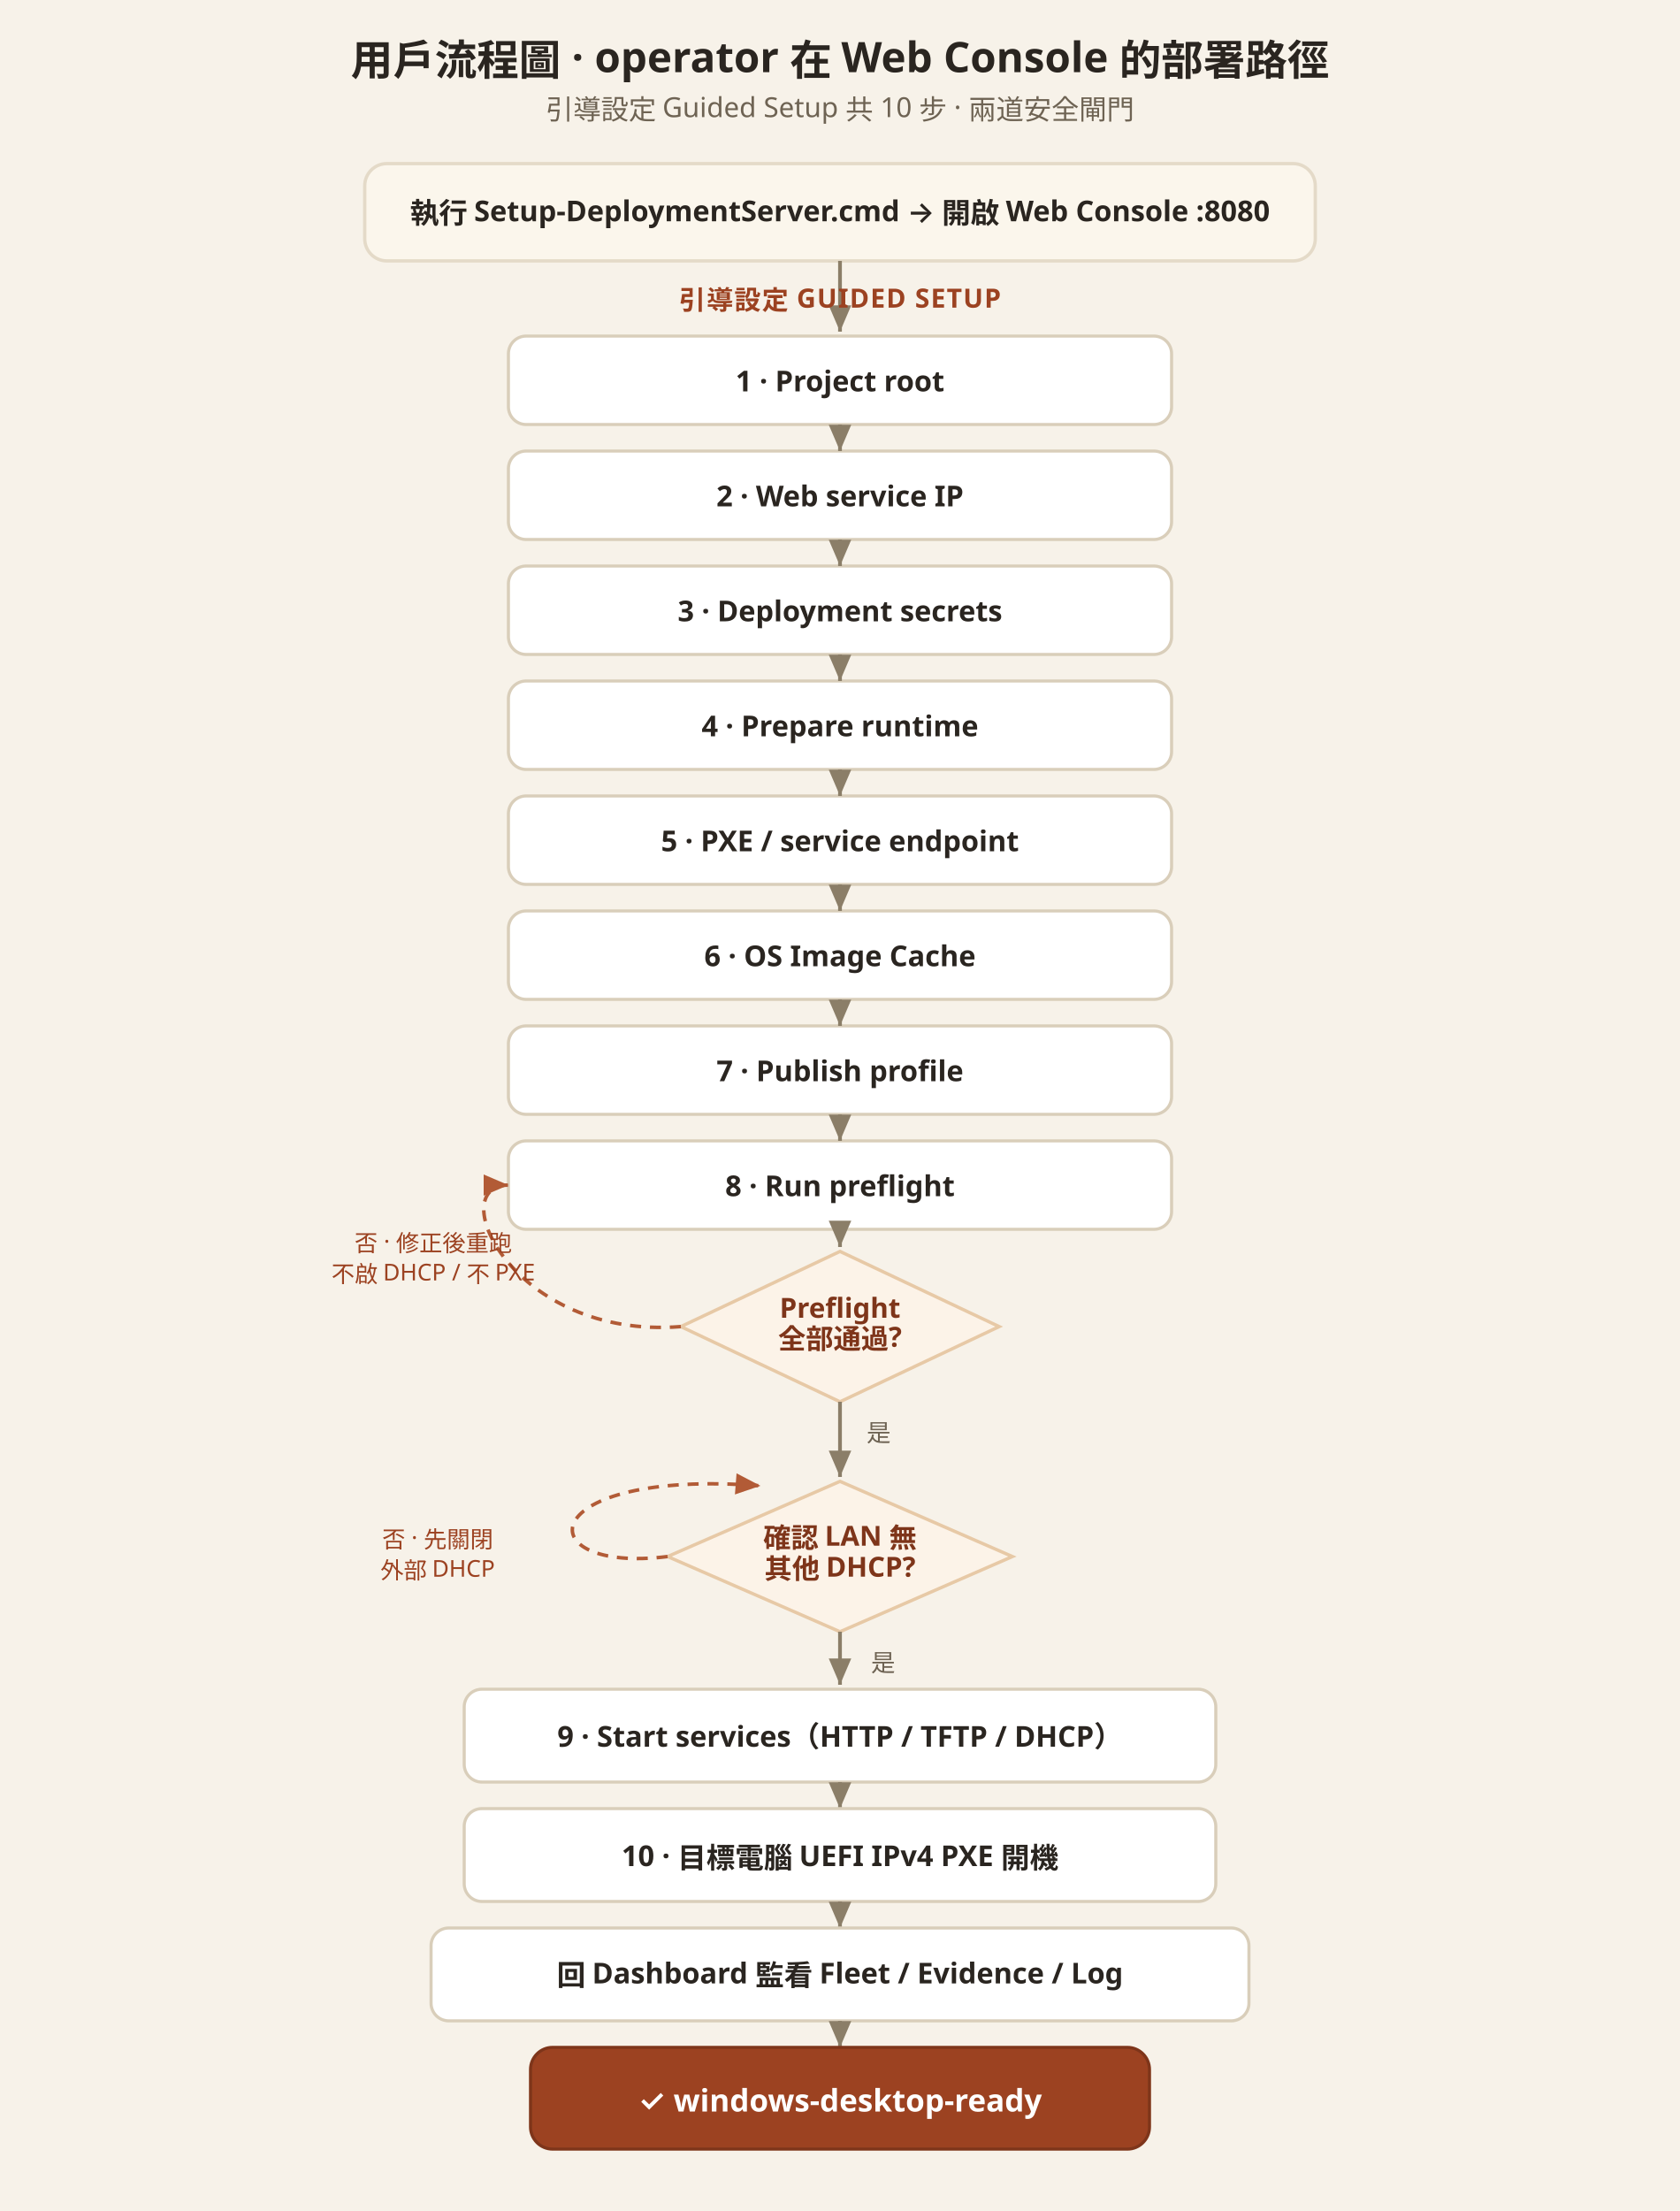
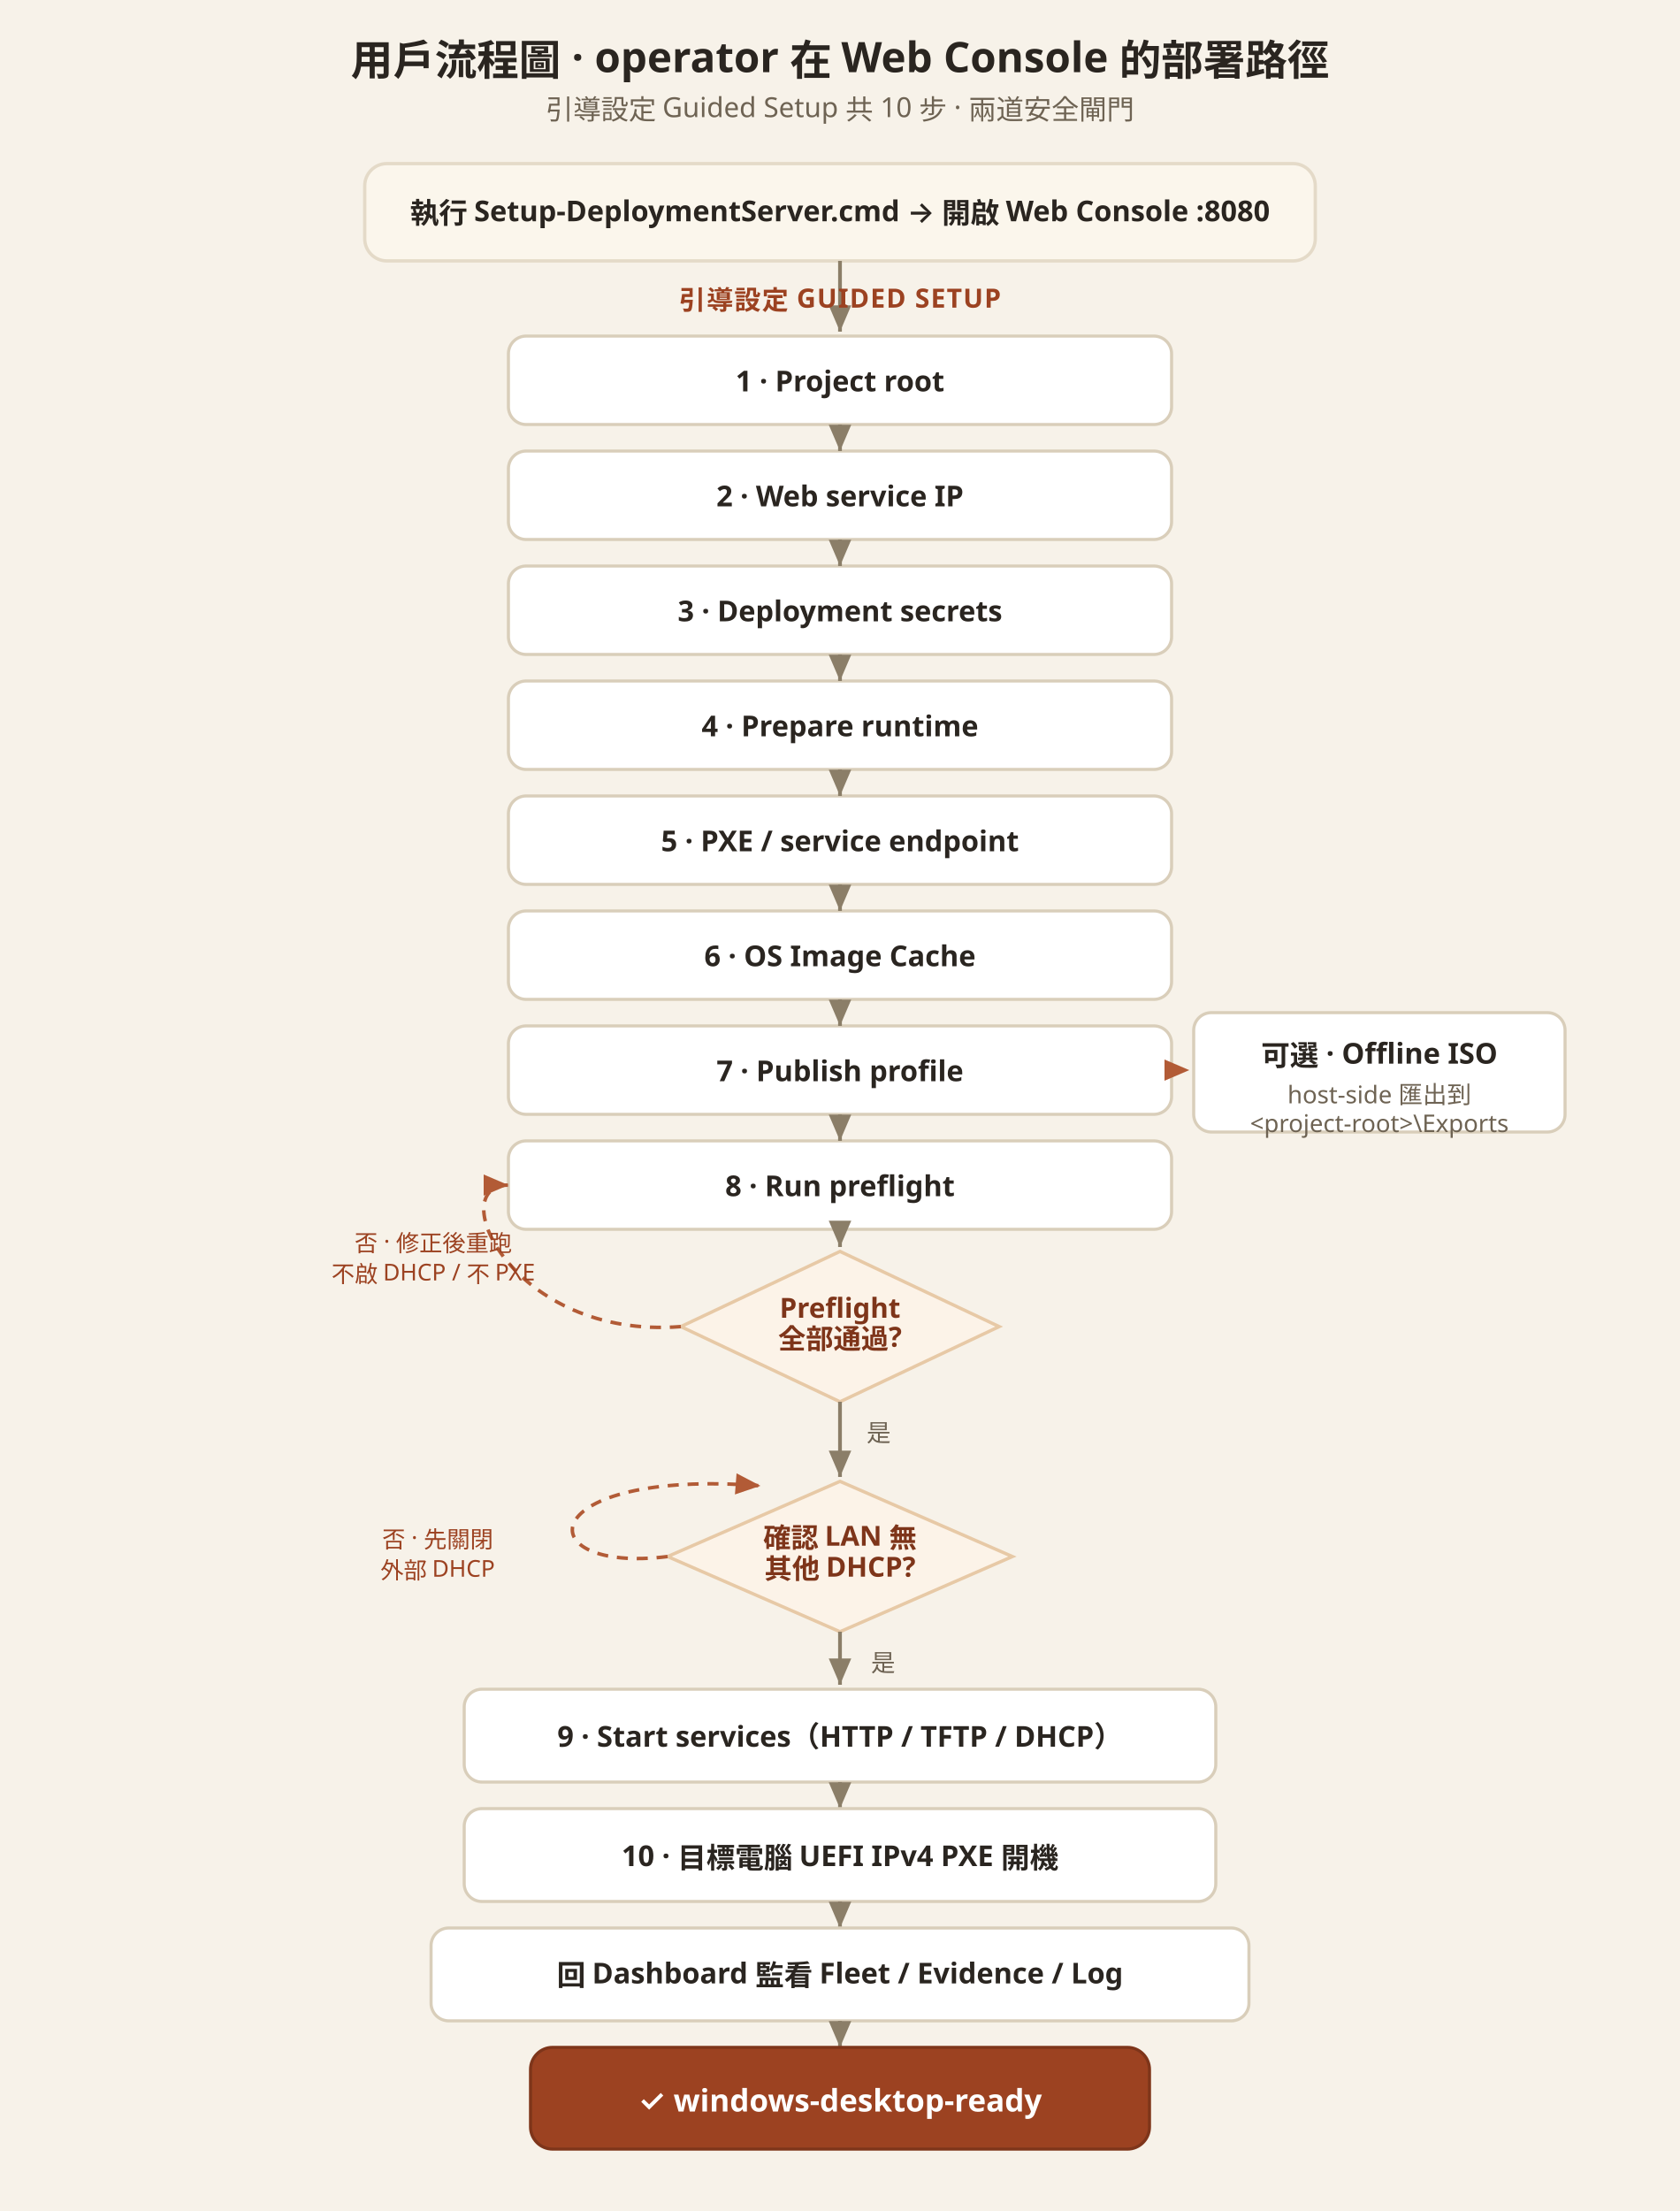
<svg xmlns="http://www.w3.org/2000/svg" viewBox="0 0 760 1000" font-family="'Segoe UI', system-ui, -apple-system, 'Noto Sans TC', 'PingFang TC', sans-serif">
  <style>
    .bg{fill:#F7F2E9}
    .title{fill:#2A2520;font-weight:600;font-size:19px;text-anchor:middle}
    .subtitle{fill:#6E6353;font-size:12.5px;text-anchor:middle}
    .lane{fill:#9C4221;font-weight:600;font-size:12px;letter-spacing:.5px;text-anchor:middle}
    .step{fill:#FFFFFF;stroke:#D9CEBA;stroke-width:1.4}
    .start{fill:#FBF6EC;stroke:#E4DAC8;stroke-width:1.5}
    .gate{fill:#FCF3E8;stroke:#E7C9A6;stroke-width:1.5}
    .done{fill:#9C4221;stroke:#7E351A;stroke-width:1.4}
    .t{fill:#2A2520;font-weight:600;font-size:13px;text-anchor:middle}
+     .el{fill:#6E6353;font-size:11px;text-anchor:middle}
    .tw{fill:#FFFFFF;font-weight:600;font-size:14px;text-anchor:middle}
    .tg{fill:#7E351A;font-weight:600;font-size:12.5px;text-anchor:middle}
    .no{fill:#9C4221;font-size:10.5px;text-anchor:middle}
    .yes{fill:#6E6353;font-size:11px;text-anchor:start}
    .arrow{fill:none;stroke:#8B7E68;stroke-width:1.7}
    .loop{fill:none;stroke:#B25B36;stroke-width:1.6;stroke-dasharray:5 4}
  </style>
  <defs>
    <marker id="a" markerWidth="9" markerHeight="9" refX="7" refY="3" orient="auto">
      <path d="M0,0 L7,3 L0,6 Z" fill="#8B7E68" />
    </marker>
    <marker id="al" markerWidth="9" markerHeight="9" refX="7" refY="3" orient="auto">
      <path d="M0,0 L7,3 L0,6 Z" fill="#B25B36" />
    </marker>
  </defs>
  <rect class="bg" width="760" height="1000" />
  <text class="title" x="380" y="34">用戶流程圖 · operator 在 Web Console 的部署路徑</text>
  <text class="subtitle" x="380" y="54">引導設定 Guided Setup 共 10 步 · 兩道安全閘門</text>
  <rect class="start" x="165" y="74" width="430" height="44" rx="10" />
  <text class="t" x="380" y="101">執行 Setup-DeploymentServer.cmd → 開啟 Web Console :8080</text>
  <path class="arrow" d="M380,118 V150" marker-end="url(#a)" />
  <text class="lane" x="380" y="140">引導設定 GUIDED SETUP</text>
  <g>
    <rect class="step" x="230" y="152" width="300" height="40" rx="8" />
    <text class="t" x="380" y="177">1 · Project root</text>
    <rect class="step" x="230" y="204" width="300" height="40" rx="8" />
    <text class="t" x="380" y="229">2 · Web service IP</text>
    <rect class="step" x="230" y="256" width="300" height="40" rx="8" />
    <text class="t" x="380" y="281">3 · Deployment secrets</text>
    <rect class="step" x="230" y="308" width="300" height="40" rx="8" />
    <text class="t" x="380" y="333">4 · Prepare runtime</text>
    <rect class="step" x="230" y="360" width="300" height="40" rx="8" />
    <text class="t" x="380" y="385">5 · PXE / service endpoint</text>
    <rect class="step" x="230" y="412" width="300" height="40" rx="8" />
    <text class="t" x="380" y="437">6 · OS Image Cache</text>
    <rect class="step" x="230" y="464" width="300" height="40" rx="8" />
    <text class="t" x="380" y="489">7 · Publish profile</text>
    <rect class="step" x="230" y="516" width="300" height="40" rx="8" />
    <text class="t" x="380" y="541">8 · Run preflight</text>
    <path class="arrow" d="M380,192 V204" marker-end="url(#a)" />
    <path class="arrow" d="M380,244 V256" marker-end="url(#a)" />
    <path class="arrow" d="M380,296 V308" marker-end="url(#a)" />
    <path class="arrow" d="M380,348 V360" marker-end="url(#a)" />
    <path class="arrow" d="M380,400 V412" marker-end="url(#a)" />
    <path class="arrow" d="M380,452 V464" marker-end="url(#a)" />
    <path class="arrow" d="M380,504 V516" marker-end="url(#a)" />
  </g>
+   <rect class="step" x="540" y="458" width="168" height="54" rx="8" />
+   <text class="t" x="624" y="482">可選 · Offline ISO</text>
+   <text class="el" x="624" y="499">host-side 匯出到</text>
+   <text class="el" x="624" y="512">&lt;project-root&gt;\Exports</text>
+   <path class="loop" d="M530,484 H538" marker-end="url(#al)" />
  <path class="arrow" d="M380,556 V564" marker-end="url(#a)" />
  <polygon class="gate" points="380,566 452,600 380,634 308,600" />
  <text class="tg" x="380" y="596">Preflight</text>
  <text class="tg" x="380" y="610">全部通過?</text>
  <path class="loop" d="M308,600 C232,606 200,536 230,536" marker-end="url(#al)" />
  <text class="no" x="196" y="566">否 · 修正後重跑</text>
  <text class="no" x="196" y="580">不啟 DHCP / 不 PXE</text>
  <text class="yes" x="392" y="652">是</text>
  <path class="arrow" d="M380,634 V668" marker-end="url(#a)" />
  <polygon class="gate" points="380,670 458,704 380,738 302,704" />
  <text class="tg" x="380" y="700">確認 LAN 無</text>
  <text class="tg" x="380" y="714">其他 DHCP?</text>
  <path class="loop" d="M302,704 C238,712 240,664 344,672" marker-end="url(#al)" />
  <text class="no" x="198" y="700">否 · 先關閉</text>
  <text class="no" x="198" y="714">外部 DHCP</text>
  <text class="yes" x="394" y="756">是</text>
  <path class="arrow" d="M380,738 V762" marker-end="url(#a)" />
  <rect class="step" x="210" y="764" width="340" height="42" rx="8" />
  <text class="t" x="380" y="790">9 · Start services（HTTP / TFTP / DHCP）</text>
  <path class="arrow" d="M380,806 V818" marker-end="url(#a)" />
  <rect class="step" x="210" y="818" width="340" height="42" rx="8" />
  <text class="t" x="380" y="844">10 · 目標電腦 UEFI IPv4 PXE 開機</text>
  <path class="arrow" d="M380,860 V872" marker-end="url(#a)" />
  <rect class="step" x="195" y="872" width="370" height="42" rx="8" />
  <text class="t" x="380" y="898">回 Dashboard 監看 Fleet / Evidence / Log</text>
  <path class="arrow" d="M380,914 V926" marker-end="url(#a)" />
  <rect class="done" x="240" y="926" width="280" height="46" rx="10" />
  <text class="tw" x="380" y="955">✓ windows-desktop-ready</text>
</svg>
